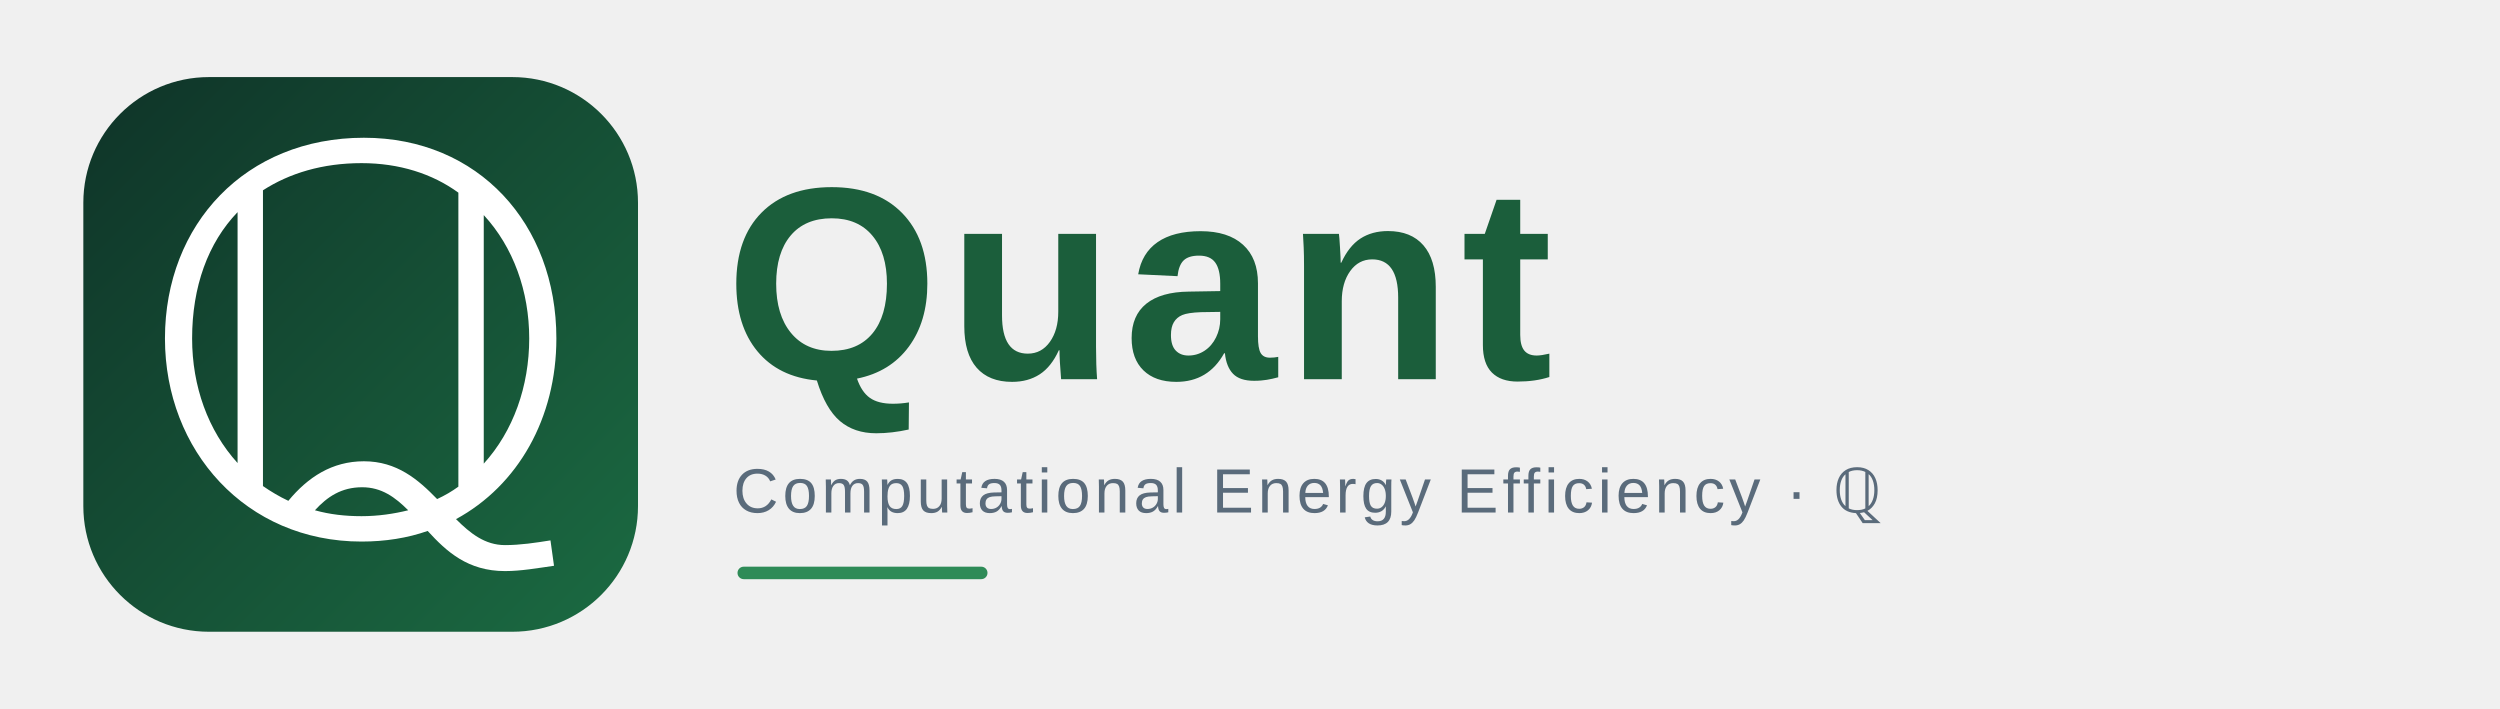
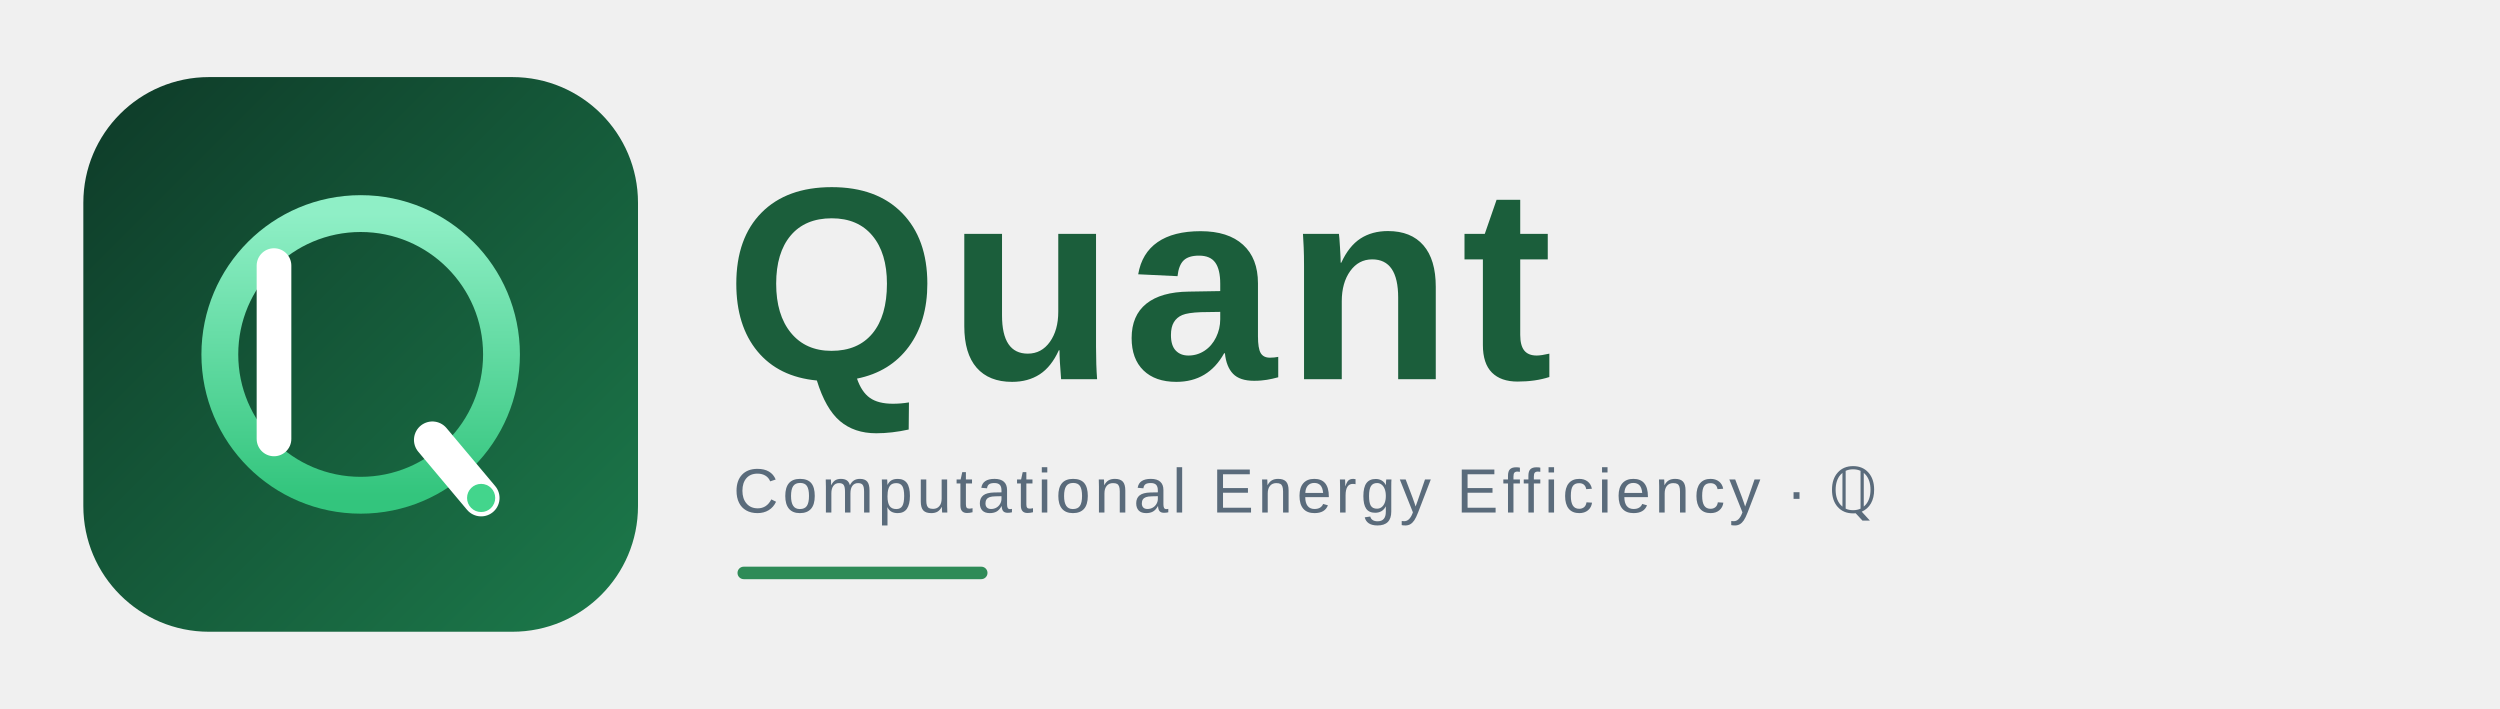
- <svg xmlns="http://www.w3.org/2000/svg" width="1200" height="340" viewBox="0 0 1200 340" role="img" aria-label="The Quant (ℚ)">
+ <svg xmlns="http://www.w3.org/2000/svg" width="1200" height="340" viewBox="0 0 1200 340" role="img" aria-label="The Quant (double-struck Q)">
  <defs>
-     <linearGradient id="qbgL" x1="0" y1="0" x2="1" y2="1">
-       <stop offset="0" stop-color="#0F3328" />
-       <stop offset="1" stop-color="#1B6B42" />
+     <linearGradient id="qbg" x1="0" y1="0" x2="1" y2="1">
+       <stop offset="0" stop-color="#0E3A28" />
+       <stop offset="1" stop-color="#1C7A4B" />
+     </linearGradient>
+     <linearGradient id="qig" x1="0" y1="0" x2="0" y2="1">
+       <stop offset="0" stop-color="#8FEFC6" />
+       <stop offset="1" stop-color="#33C57D" />
    </linearGradient>
  </defs>
  <g transform="translate(40,37) scale(0.52)">
-     <rect width="512" height="512" rx="116" fill="url(#qbgL)" />
-     <path d="M256.817 428.752C278.616 428.752 299.324 425.482 317.853 418.943C335.292 438.016 354.91 456.0 389.243 456.0C403.956 456.0 419.215 453.275 434.474 451.095L431.204 427.662C417.58 429.842 403.411 432.022 389.243 432.022C370.714 432.022 357.09 421.123 344.011 408.044C401.232 376.981 436.654 314.856 436.654 241.286C436.654 135.564 364.719 56 258.997 56C150.005 56 75.346 135.564 75.346 241.286C75.346 344.828 150.005 428.752 256.817 428.752ZM189.243 391.15C181.068 387.335 172.894 382.431 165.809 377.526V104.501C190.332 88.698 220.85 79.433 256.817 79.433C291.695 79.433 322.213 89.243 346.191 106.681V378.071C340.196 382.431 333.657 386.245 326.572 389.515C309.134 371.531 289.515 354.638 258.997 354.638C229.569 354.638 207.226 369.351 189.243 391.15ZM142.376 356.272C115.128 326.3 100.414 285.428 100.414 241.286C100.414 193.33 115.128 153.003 142.376 124.665ZM369.624 127.39C396.872 156.817 411.586 197.689 411.586 241.286C411.586 285.428 396.872 326.845 369.624 356.817ZM256.817 405.319C241.559 405.319 227.39 403.684 213.766 399.869C225.21 387.335 238.289 378.616 257.362 378.616C275.346 378.616 287.88 387.88 299.869 399.869C286.79 403.139 272.076 405.319 256.817 405.319Z" fill="#FFFFFF" fill-rule="evenodd" />
+     <rect width="512" height="512" rx="116" fill="url(#qbg)" />
+     <circle cx="256" cy="256" r="130" fill="none" stroke="url(#qig)" stroke-width="34" />
+     <line x1="176" y1="174" x2="176" y2="334" stroke="#FFFFFF" stroke-width="32" stroke-linecap="round" />
+     <line x1="322.2" y1="334.9" x2="367.2" y2="388.5" stroke="#FFFFFF" stroke-width="34" stroke-linecap="round" />
+     <circle cx="367.2" cy="388.5" r="13" fill="#43D58C" />
  </g>
  <text x="348" y="182" font-family="Arial, Helvetica, sans-serif" font-size="132" font-weight="700" letter-spacing="4" fill="#1B5E3B">Quant</text>
-   <text x="352" y="246" font-family="Arial, Helvetica, sans-serif" font-size="30" font-weight="400" letter-spacing="2" fill="#5A6B7B">Computational Energy Efficiency · ℚ</text>
+   <text x="352" y="246" font-family="Arial, Helvetica, sans-serif" font-size="30" font-weight="400" letter-spacing="2" fill="#5A6B7B">Computational Energy Efficiency · <tspan font-family="DejaVu Sans, sans-serif">ℚ</tspan>
+   </text>
  <rect x="354" y="272" width="120" height="6" rx="3" fill="#2E8B57" />
</svg>
